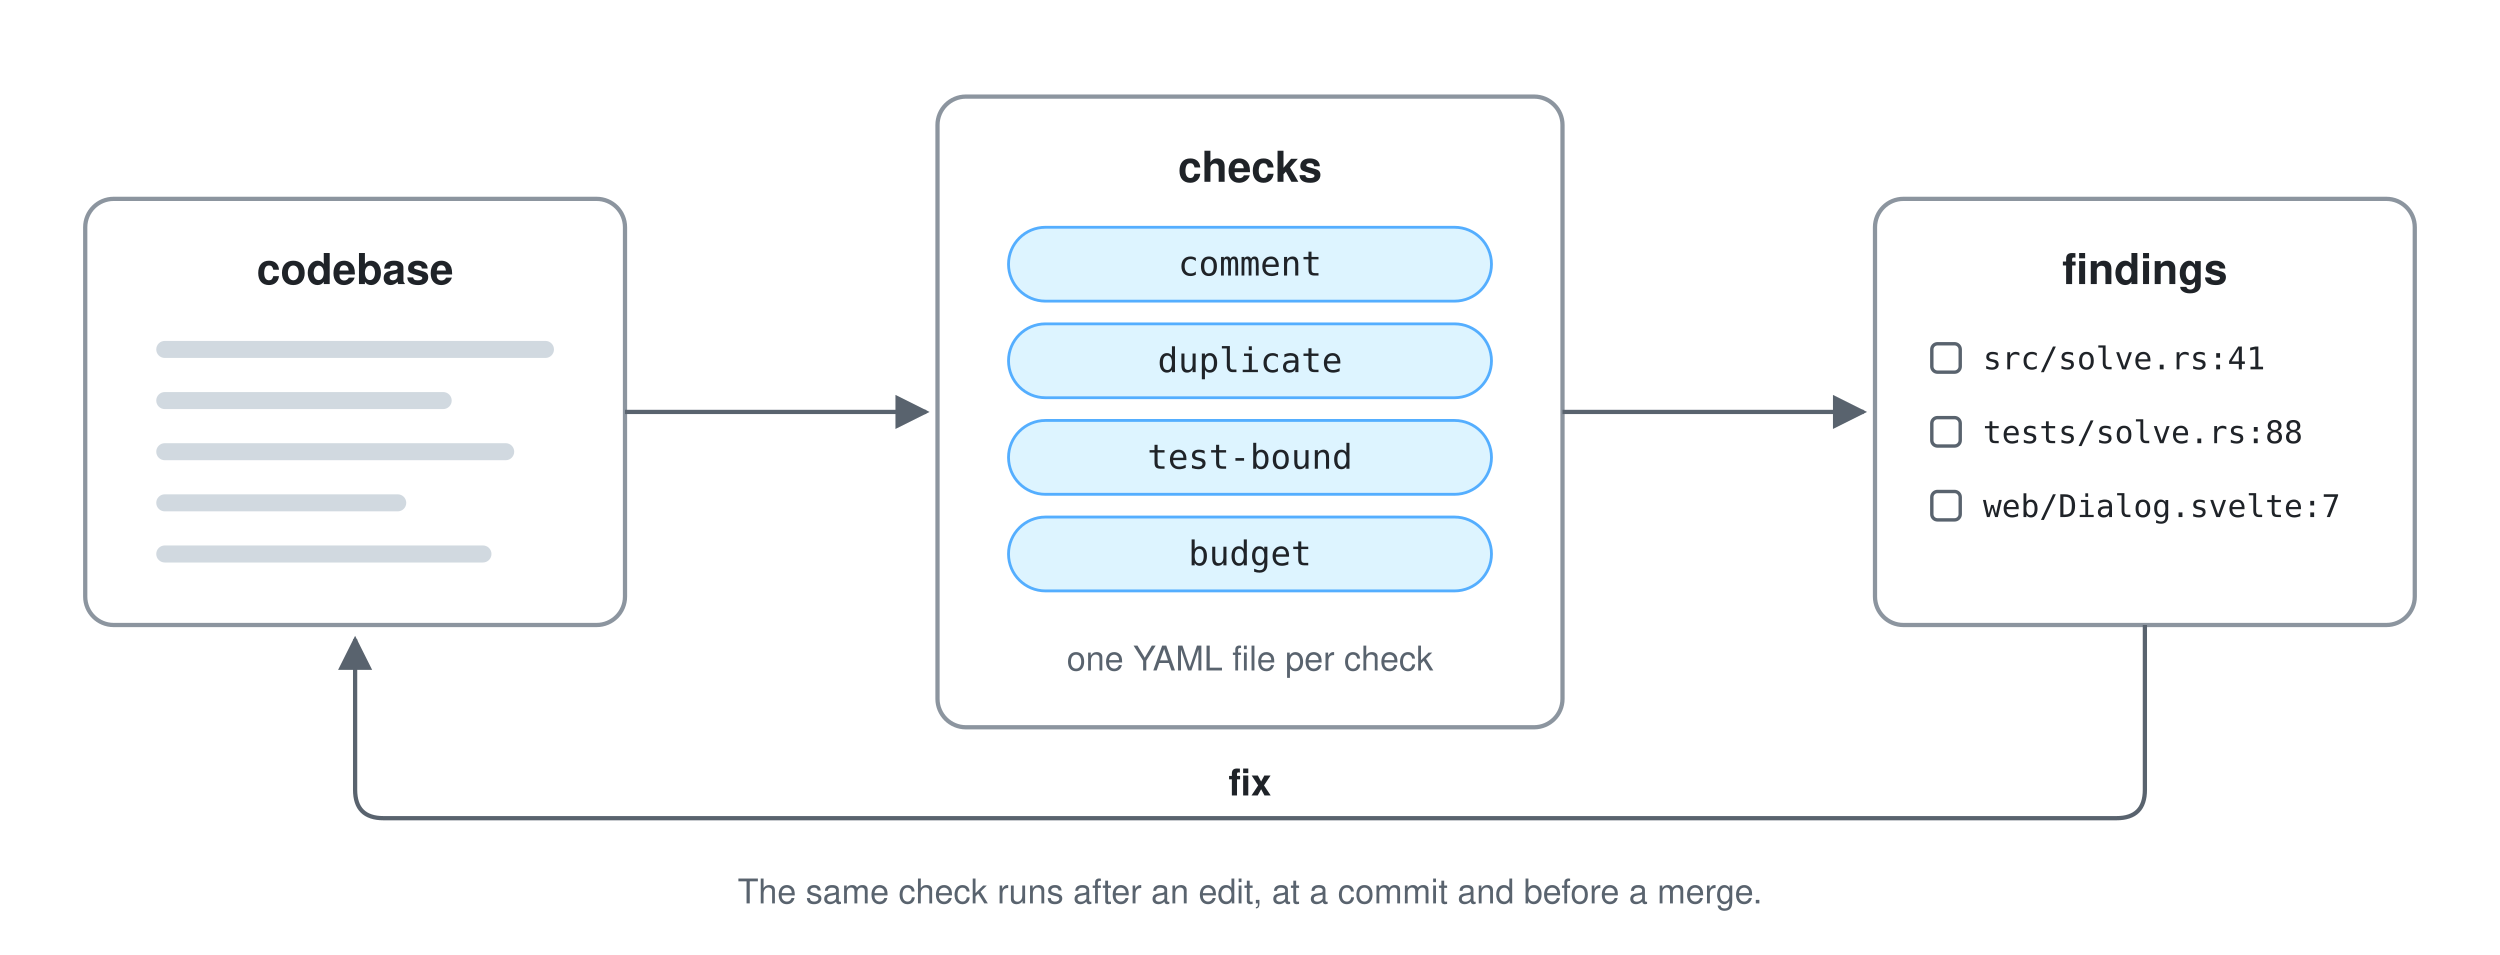
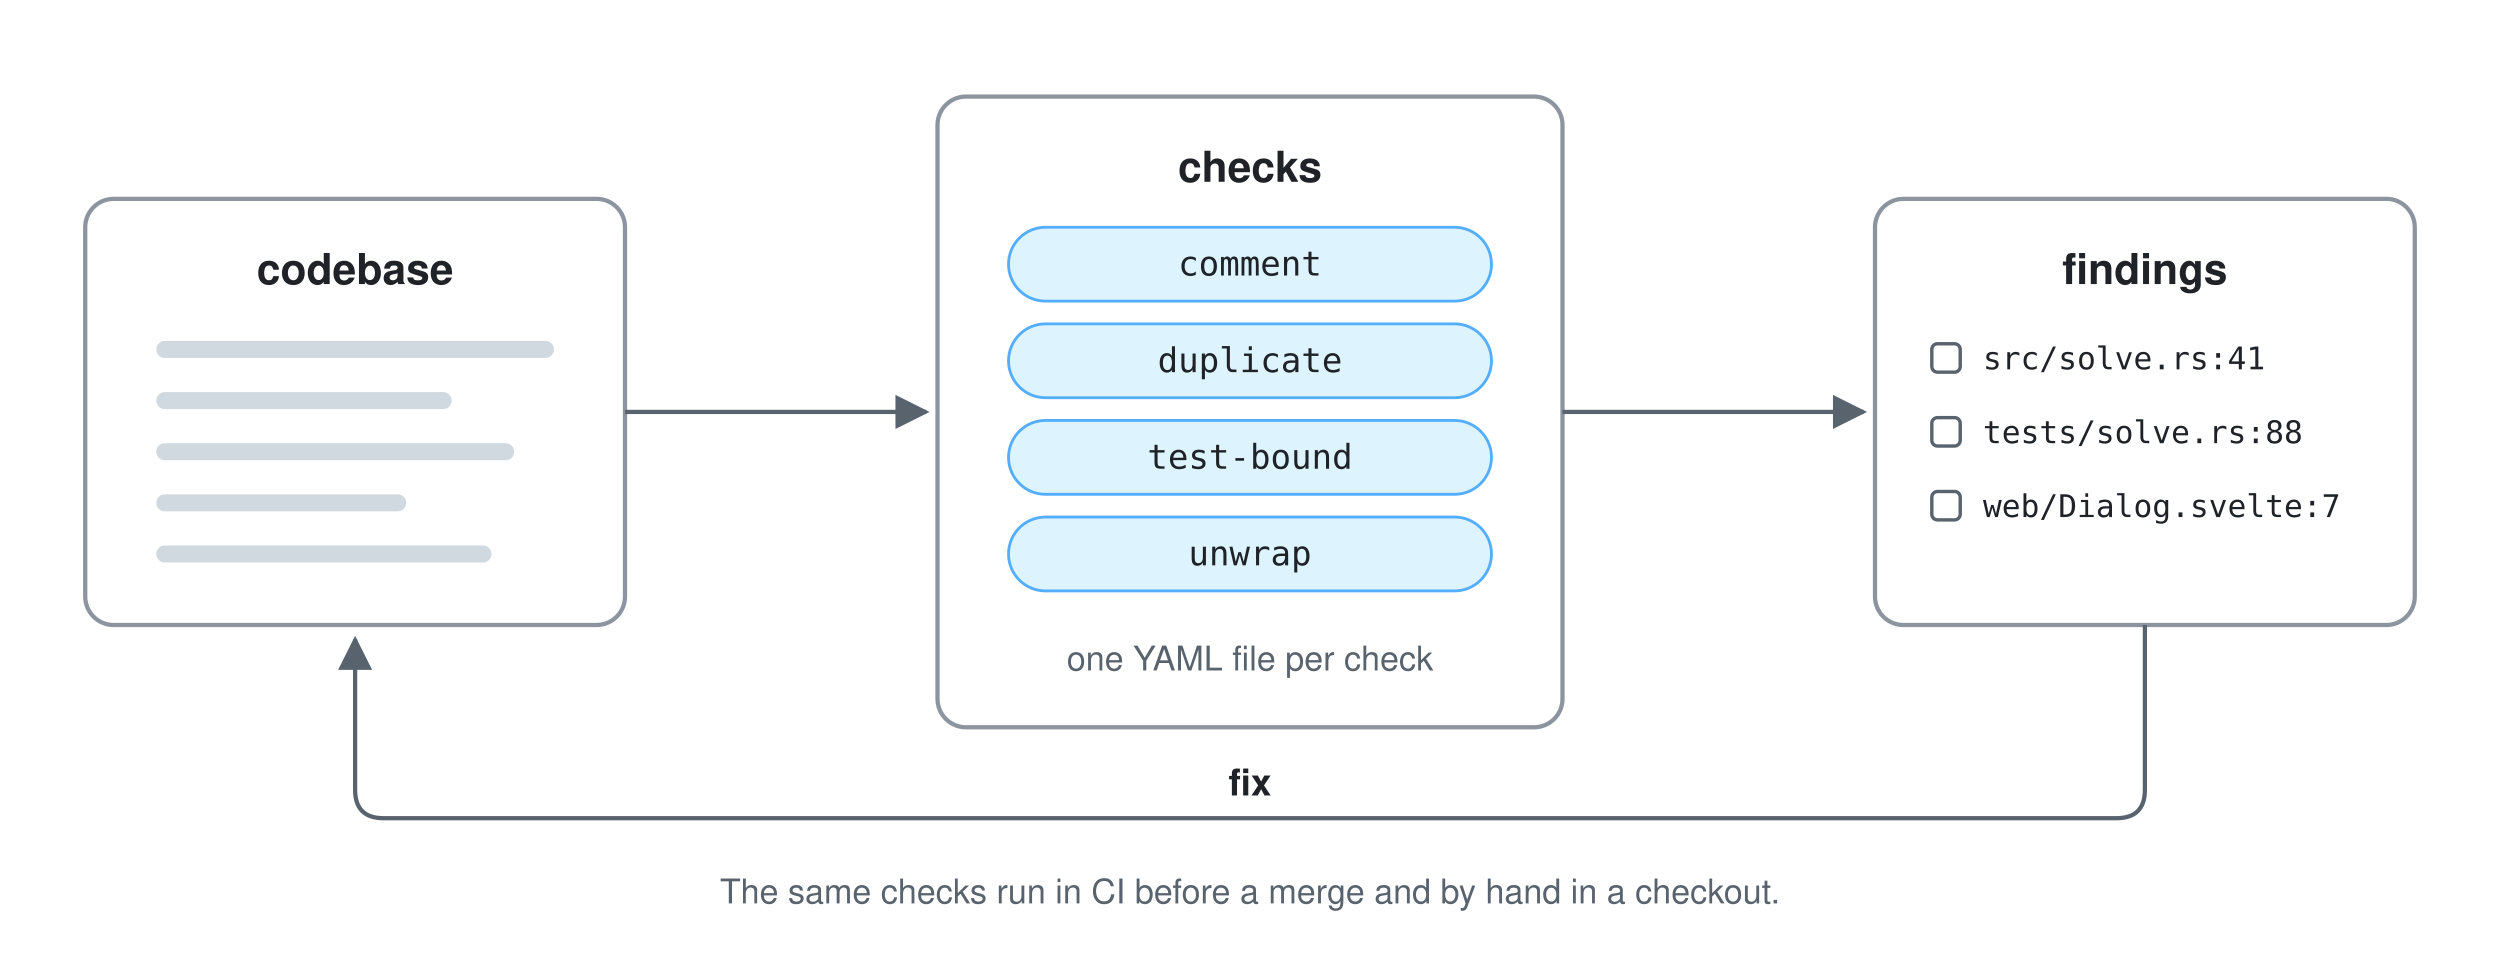
<svg xmlns="http://www.w3.org/2000/svg" viewBox="0 0 880 336" role="img" aria-label="negentropy runs its checks on a codebase and returns the findings as a checklist">
  <style>
    text { font-family: ui-sans-serif, -apple-system, "Segoe UI", Helvetica, Arial, sans-serif; }
    .mono { font-family: ui-monospace, SFMono-Regular, Menlo, Consolas, monospace; }
    .ink { fill: #1f2328; }
    .muted { fill: #59636e; }
    .box { fill: none; stroke: #8c959f; stroke-width: 1.5; }
    .flow { fill: none; stroke: #59636e; stroke-width: 1.5; }
    .head { fill: #59636e; }
    .bar { fill: #d1d9e0; }
    .pill { fill: #ddf4ff; stroke: #54aeff; stroke-width: 1; }
    .tick { fill: none; stroke: #59636e; stroke-width: 1.2; }
    @media (prefers-color-scheme: dark) {
      .ink { fill: #f0f6fc; }
      .muted { fill: #9198a1; }
      .box { stroke: #656c76; }
      .flow { stroke: #9198a1; }
      .head { fill: #9198a1; }
      .bar { fill: #3d444d; }
      .pill { fill: #121d2f; stroke: #1f6feb; }
      .tick { stroke: #9198a1; }
    }
  </style>
  <defs>
    <marker id="arrow" viewBox="0 0 10 10" refX="9" refY="5" markerWidth="8" markerHeight="8" orient="auto">
      <path class="head" d="M0 0 L10 5 L0 10 z" />
    </marker>
  </defs>
  <rect class="box" x="30" y="70" width="190" height="150" rx="10" />
  <text class="ink" x="125" y="100" text-anchor="middle" font-size="15" font-weight="600">codebase</text>
  <rect class="bar" x="55" y="120" width="140" height="6" rx="3" />
  <rect class="bar" x="55" y="138" width="104" height="6" rx="3" />
  <rect class="bar" x="55" y="156" width="126" height="6" rx="3" />
  <rect class="bar" x="55" y="174" width="88" height="6" rx="3" />
  <rect class="bar" x="55" y="192" width="118" height="6" rx="3" />
  <rect class="box" x="330" y="34" width="220" height="222" rx="10" />
  <text class="ink" x="440" y="64" text-anchor="middle" font-size="15" font-weight="600">checks</text>
  <rect class="pill" x="355" y="80" width="170" height="26" rx="13" />
  <text class="ink mono" x="440" y="97" text-anchor="middle" font-size="12">comment</text>
  <rect class="pill" x="355" y="114" width="170" height="26" rx="13" />
  <text class="ink mono" x="440" y="131" text-anchor="middle" font-size="12">duplicate</text>
  <rect class="pill" x="355" y="148" width="170" height="26" rx="13" />
  <text class="ink mono" x="440" y="165" text-anchor="middle" font-size="12">test-bound</text>
  <rect class="pill" x="355" y="182" width="170" height="26" rx="13" />
-   <text class="ink mono" x="440" y="199" text-anchor="middle" font-size="12">budget</text>
+   <text class="ink mono" x="440" y="199" text-anchor="middle" font-size="12">unwrap</text>
  <text class="muted" x="440" y="236" text-anchor="middle" font-size="12">one YAML file per check</text>
  <rect class="box" x="660" y="70" width="190" height="150" rx="10" />
  <text class="ink" x="755" y="100" text-anchor="middle" font-size="15" font-weight="600">findings</text>
  <rect class="tick" x="680" y="121" width="10" height="10" rx="2" />
  <text class="ink mono" x="698" y="130" font-size="11">src/solve.rs:41</text>
  <rect class="tick" x="680" y="147" width="10" height="10" rx="2" />
  <text class="ink mono" x="698" y="156" font-size="11">tests/solve.rs:88</text>
  <rect class="tick" x="680" y="173" width="10" height="10" rx="2" />
  <text class="ink mono" x="698" y="182" font-size="11">web/Dialog.svelte:7</text>
  <path class="flow" d="M220 145 H326" marker-end="url(#arrow)" />
  <path class="flow" d="M550 145 H656" marker-end="url(#arrow)" />
  <path class="flow" d="M755 220 V278 Q755 288 745 288 H135 Q125 288 125 278 V225" marker-end="url(#arrow)" />
  <text class="ink" x="440" y="280" text-anchor="middle" font-size="13" font-weight="600">fix</text>
-   <text class="muted" x="440" y="318" text-anchor="middle" font-size="12">The same check runs after an edit, at a commit and before a merge.</text>
+   <text class="muted" x="440" y="318" text-anchor="middle" font-size="12">The same checks run in CI before a merge and by hand in a checkout.</text>
</svg>
